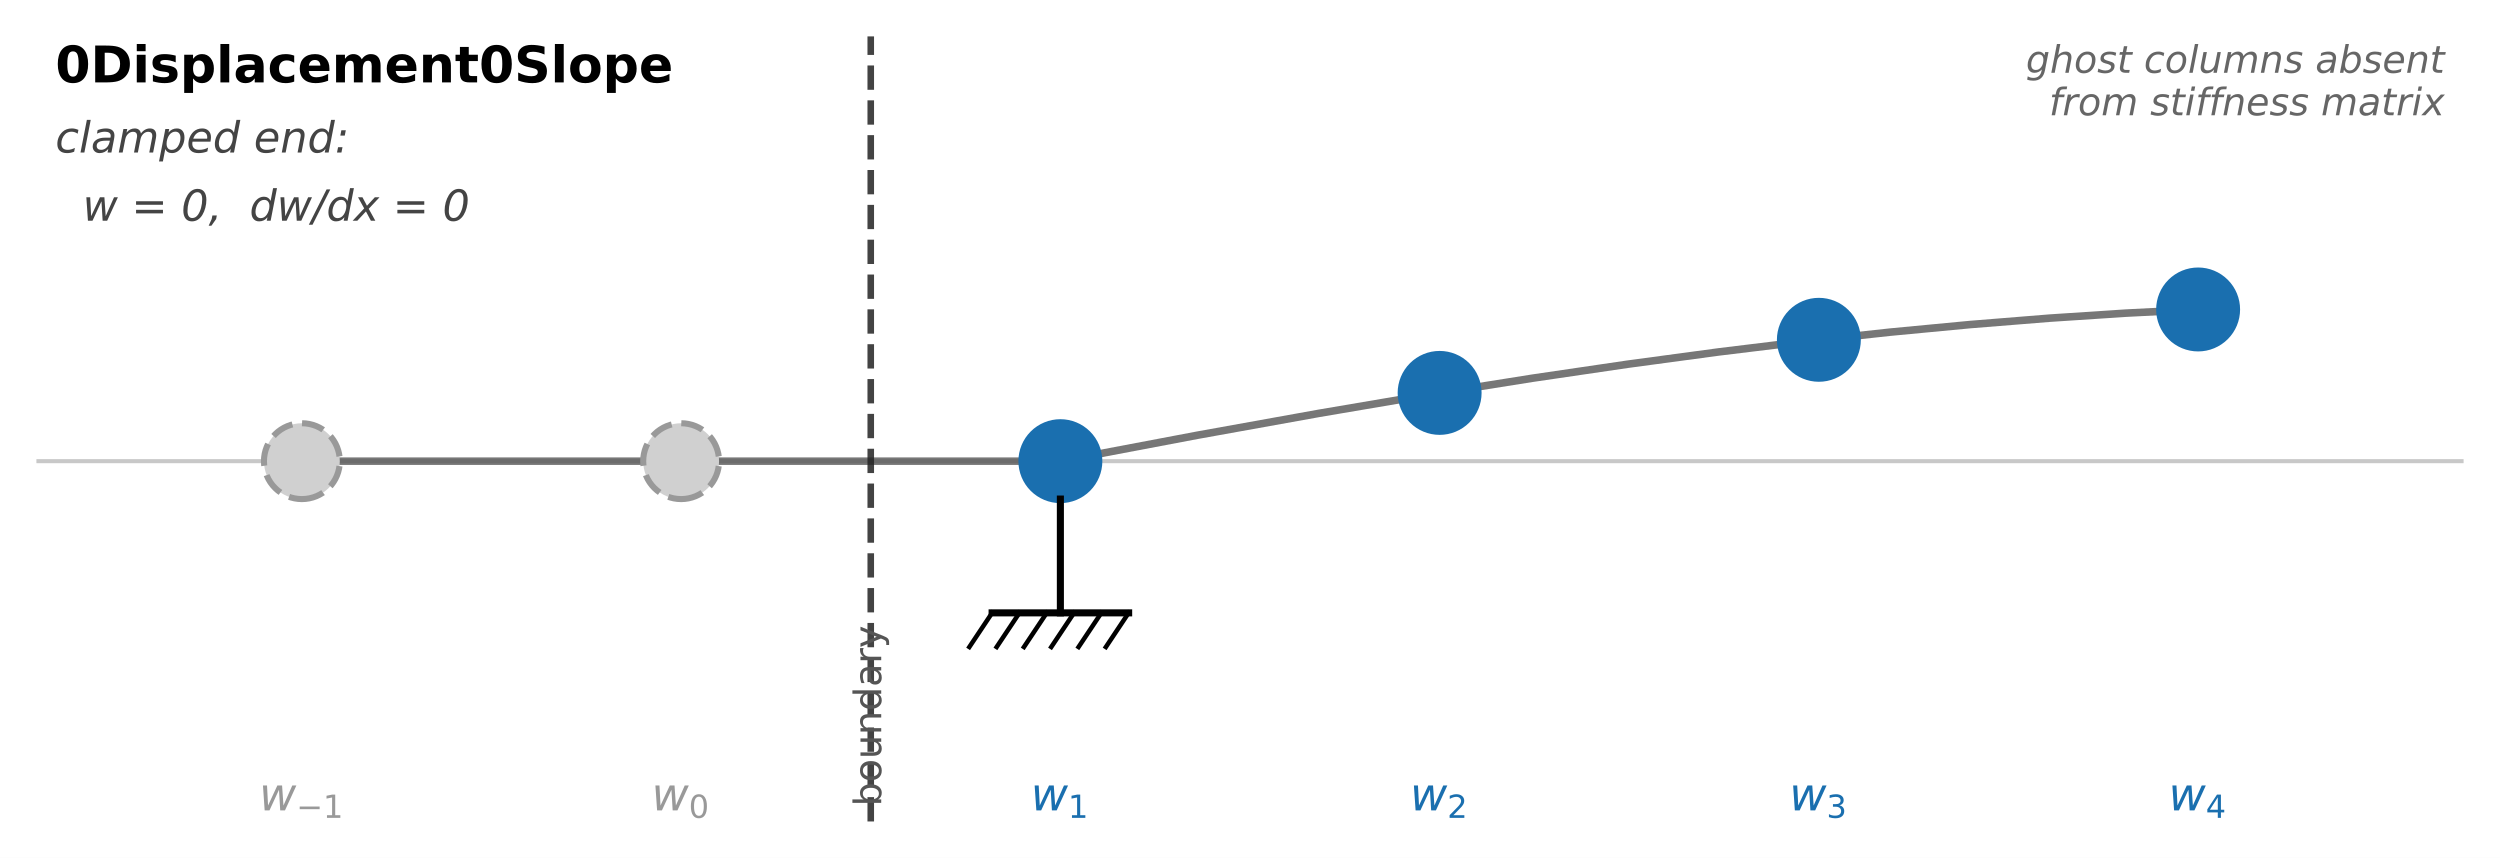
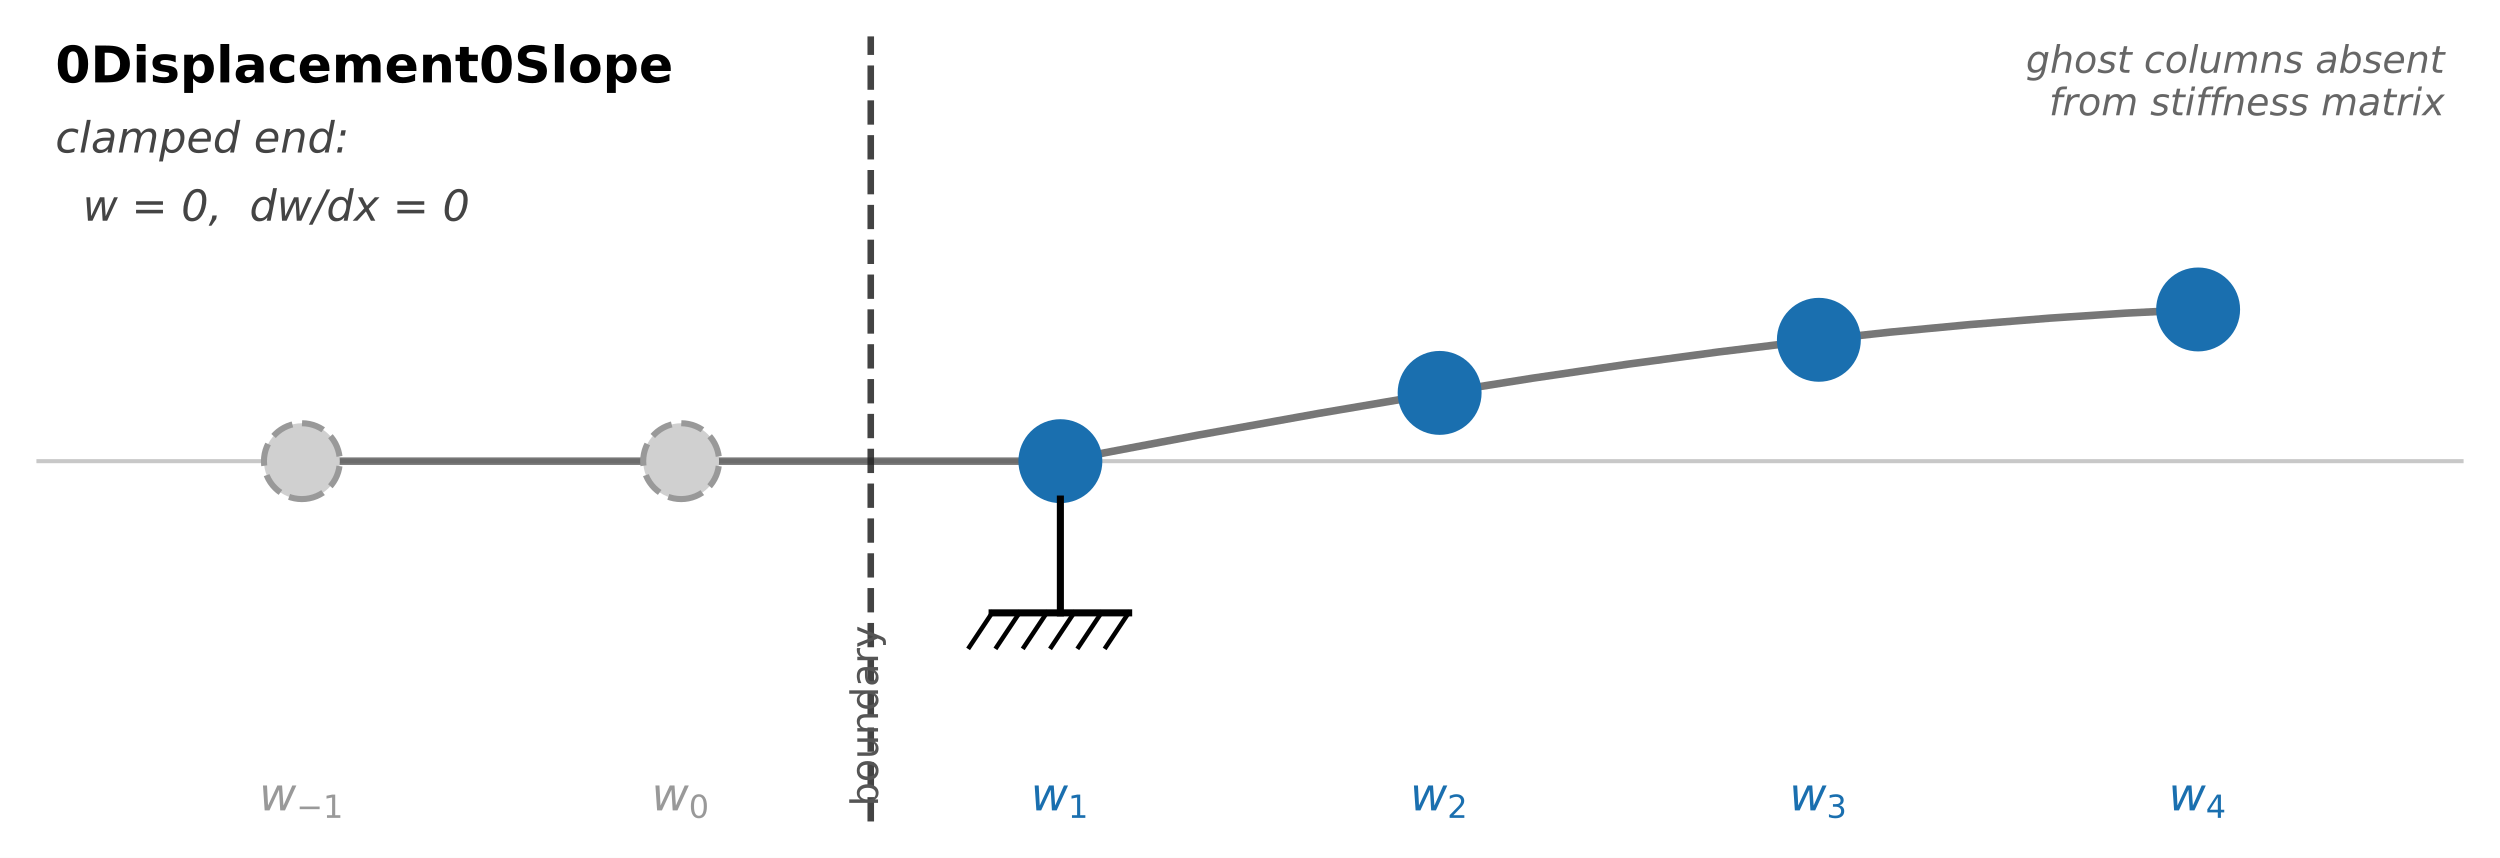
<svg xmlns="http://www.w3.org/2000/svg" xmlns:xlink="http://www.w3.org/1999/xlink" width="494.4pt" height="169.65pt" viewBox="0 0 494.4 169.65" version="1.1">
  <defs>
    <style type="text/css">*{stroke-linejoin: round; stroke-linecap: butt}</style>
  </defs>
  <g id="figure_1">
    <g id="patch_1">
      <path d="M 0 169.65  L 494.4 169.65  L 494.4 0  L 0 0  z " style="fill: #ffffff" />
    </g>
    <g id="axes_1">
      <g id="line2d_1">
-         <path d="M 7.2 91.2  L 487.2 91.2  " clip-path="url(#pf616b05d68)" style="fill: none; stroke: #c8c8c8; stroke-width: 0.8; stroke-linecap: square" />
+         <path d="M 7.2 91.2  L 487.2 91.2  " clip-path="url(#p2b966c2bf5)" style="fill: none; stroke: #c8c8c8; stroke-width: 0.8; stroke-linecap: square" />
      </g>
      <g id="line2d_2">
-         <path d="M 209.7 91.2  L 236.79 86.072  L 260.871 81.736  L 282.693 78.029  L 303.011 74.802  L 321.824 72.034  L 339.884 69.598  L 357.192 67.487  L 373.747 65.689  L 389.549 64.189  L 405.352 62.916  L 420.402 61.927  L 434.7 61.2  L 434.7 61.2  " clip-path="url(#pf616b05d68)" style="fill: none; stroke: #555555; stroke-opacity: 0.8; stroke-width: 1.5; stroke-linecap: square" />
+         <path d="M 209.7 91.2  L 236.79 86.072  L 260.871 81.736  L 282.693 78.029  L 303.011 74.802  L 321.824 72.034  L 339.884 69.598  L 357.192 67.487  L 373.747 65.689  L 389.549 64.189  L 405.352 62.916  L 420.402 61.927  L 434.7 61.2  L 434.7 61.2  " clip-path="url(#p2b966c2bf5)" style="fill: none; stroke: #555555; stroke-opacity: 0.8; stroke-width: 1.5; stroke-linecap: square" />
      </g>
      <g id="line2d_3">
-         <path d="M 59.7 91.2  L 209.7 91.2  " clip-path="url(#pf616b05d68)" style="fill: none; stroke: #555555; stroke-opacity: 0.8; stroke-width: 1.5; stroke-linecap: square" />
+         <path d="M 59.7 91.2  L 209.7 91.2  " clip-path="url(#p2b966c2bf5)" style="fill: none; stroke: #555555; stroke-opacity: 0.8; stroke-width: 1.5; stroke-linecap: square" />
      </g>
      <g id="line2d_4">
-         <path d="M 172.2 162.45  L 172.2 7.2  " clip-path="url(#pf616b05d68)" style="fill: none; stroke-dasharray: 4.81,2.08; stroke-dashoffset: 0; stroke: #222222; stroke-opacity: 0.85; stroke-width: 1.3" />
+         <path d="M 172.2 162.45  L 172.2 7.2  " clip-path="url(#p2b966c2bf5)" style="fill: none; stroke-dasharray: 4.81,2.08; stroke-dashoffset: 0; stroke: #222222; stroke-opacity: 0.85; stroke-width: 1.3" />
      </g>
      <g id="text_1">
-         <g style="fill: #555555" transform="translate(174.2695 159.45) rotate(-90) scale(0.075 -0.075)">
+         <g style="fill: #555555" transform="translate(173.6402 159.45) rotate(-90) scale(0.075 -0.075)">
          <defs>
            <path id="DejaVuSans-62" d="M 3116 1747  Q 3116 2381 2855 2742  Q 2594 3103 2138 3103  Q 1681 3103 1420 2742  Q 1159 2381 1159 1747  Q 1159 1113 1420 752  Q 1681 391 2138 391  Q 2594 391 2855 752  Q 3116 1113 3116 1747  z M 1159 2969  Q 1341 3281 1617 3432  Q 1894 3584 2278 3584  Q 2916 3584 3314 3078  Q 3713 2572 3713 1747  Q 3713 922 3314 415  Q 2916 -91 2278 -91  Q 1894 -91 1617 61  Q 1341 213 1159 525  L 1159 0  L 581 0  L 581 4863  L 1159 4863  L 1159 2969  z " transform="scale(0.015625)" />
            <path id="DejaVuSans-6f" d="M 1959 3097  Q 1497 3097 1228 2736  Q 959 2375 959 1747  Q 959 1119 1226 758  Q 1494 397 1959 397  Q 2419 397 2687 759  Q 2956 1122 2956 1747  Q 2956 2369 2687 2733  Q 2419 3097 1959 3097  z M 1959 3584  Q 2709 3584 3137 3096  Q 3566 2609 3566 1747  Q 3566 888 3137 398  Q 2709 -91 1959 -91  Q 1206 -91 779 398  Q 353 888 353 1747  Q 353 2609 779 3096  Q 1206 3584 1959 3584  z " transform="scale(0.015625)" />
            <path id="DejaVuSans-75" d="M 544 1381  L 544 3500  L 1119 3500  L 1119 1403  Q 1119 906 1312 657  Q 1506 409 1894 409  Q 2359 409 2629 706  Q 2900 1003 2900 1516  L 2900 3500  L 3475 3500  L 3475 0  L 2900 0  L 2900 538  Q 2691 219 2414 64  Q 2138 -91 1772 -91  Q 1169 -91 856 284  Q 544 659 544 1381  z M 1991 3584  L 1991 3584  z " transform="scale(0.015625)" />
            <path id="DejaVuSans-6e" d="M 3513 2113  L 3513 0  L 2938 0  L 2938 2094  Q 2938 2591 2744 2837  Q 2550 3084 2163 3084  Q 1697 3084 1428 2787  Q 1159 2491 1159 1978  L 1159 0  L 581 0  L 581 3500  L 1159 3500  L 1159 2956  Q 1366 3272 1645 3428  Q 1925 3584 2291 3584  Q 2894 3584 3203 3211  Q 3513 2838 3513 2113  z " transform="scale(0.015625)" />
            <path id="DejaVuSans-64" d="M 2906 2969  L 2906 4863  L 3481 4863  L 3481 0  L 2906 0  L 2906 525  Q 2725 213 2448 61  Q 2172 -91 1784 -91  Q 1150 -91 751 415  Q 353 922 353 1747  Q 353 2572 751 3078  Q 1150 3584 1784 3584  Q 2172 3584 2448 3432  Q 2725 3281 2906 2969  z M 947 1747  Q 947 1113 1208 752  Q 1469 391 1925 391  Q 2381 391 2643 752  Q 2906 1113 2906 1747  Q 2906 2381 2643 2742  Q 2381 3103 1925 3103  Q 1469 3103 1208 2742  Q 947 2381 947 1747  z " transform="scale(0.015625)" />
            <path id="DejaVuSans-61" d="M 2194 1759  Q 1497 1759 1228 1600  Q 959 1441 959 1056  Q 959 750 1161 570  Q 1363 391 1709 391  Q 2188 391 2477 730  Q 2766 1069 2766 1631  L 2766 1759  L 2194 1759  z M 3341 1997  L 3341 0  L 2766 0  L 2766 531  Q 2569 213 2275 61  Q 1981 -91 1556 -91  Q 1019 -91 701 211  Q 384 513 384 1019  Q 384 1609 779 1909  Q 1175 2209 1959 2209  L 2766 2209  L 2766 2266  Q 2766 2663 2505 2880  Q 2244 3097 1772 3097  Q 1472 3097 1187 3025  Q 903 2953 641 2809  L 641 3341  Q 956 3463 1253 3523  Q 1550 3584 1831 3584  Q 2591 3584 2966 3190  Q 3341 2797 3341 1997  z " transform="scale(0.015625)" />
            <path id="DejaVuSans-72" d="M 2631 2963  Q 2534 3019 2420 3045  Q 2306 3072 2169 3072  Q 1681 3072 1420 2755  Q 1159 2438 1159 1844  L 1159 0  L 581 0  L 581 3500  L 1159 3500  L 1159 2956  Q 1341 3275 1631 3429  Q 1922 3584 2338 3584  Q 2397 3584 2469 3576  Q 2541 3569 2628 3553  L 2631 2963  z " transform="scale(0.015625)" />
            <path id="DejaVuSans-79" d="M 2059 -325  Q 1816 -950 1584 -1140  Q 1353 -1331 966 -1331  L 506 -1331  L 506 -850  L 844 -850  Q 1081 -850 1212 -737  Q 1344 -625 1503 -206  L 1606 56  L 191 3500  L 800 3500  L 1894 763  L 2988 3500  L 3597 3500  L 2059 -325  z " transform="scale(0.015625)" />
          </defs>
          <use xlink:href="#DejaVuSans-62" />
          <use xlink:href="#DejaVuSans-6f" transform="translate(63.47656 0)" />
          <use xlink:href="#DejaVuSans-75" transform="translate(124.6582 0)" />
          <use xlink:href="#DejaVuSans-6e" transform="translate(188.0371 0)" />
          <use xlink:href="#DejaVuSans-64" transform="translate(251.416 0)" />
          <use xlink:href="#DejaVuSans-61" transform="translate(314.8926 0)" />
          <use xlink:href="#DejaVuSans-72" transform="translate(376.1719 0)" />
          <use xlink:href="#DejaVuSans-79" transform="translate(417.2852 0)" />
        </g>
      </g>
      <g id="text_2">
        <g style="fill: #999999" transform="translate(51.24 160.2886) scale(0.09 -0.09)">
          <defs>
            <path id="DejaVuSans-Oblique-77" d="M 544 3500  L 1113 3500  L 1259 684  L 2566 3500  L 3231 3500  L 3425 684  L 4666 3500  L 5241 3500  L 3641 0  L 2969 0  L 2797 2900  L 1459 0  L 781 0  L 544 3500  z " transform="scale(0.015625)" />
            <path id="DejaVuSans-2212" d="M 678 2272  L 4684 2272  L 4684 1741  L 678 1741  L 678 2272  z " transform="scale(0.015625)" />
            <path id="DejaVuSans-31" d="M 794 531  L 1825 531  L 1825 4091  L 703 3866  L 703 4441  L 1819 4666  L 2450 4666  L 2450 531  L 3481 531  L 3481 0  L 794 0  L 794 531  z " transform="scale(0.015625)" />
          </defs>
          <use xlink:href="#DejaVuSans-Oblique-77" transform="translate(0 0.3125)" />
          <use xlink:href="#DejaVuSans-2212" transform="translate(81.78711 -16.09375) scale(0.7)" />
          <use xlink:href="#DejaVuSans-31" transform="translate(140.4395 -16.09375) scale(0.7)" />
        </g>
      </g>
      <g id="text_3">
        <g style="fill: #999999" transform="translate(128.85 160.2886) scale(0.09 -0.09)">
          <defs>
            <path id="DejaVuSans-30" d="M 2034 4250  Q 1547 4250 1301 3770  Q 1056 3291 1056 2328  Q 1056 1369 1301 889  Q 1547 409 2034 409  Q 2525 409 2770 889  Q 3016 1369 3016 2328  Q 3016 3291 2770 3770  Q 2525 4250 2034 4250  z M 2034 4750  Q 2819 4750 3233 4129  Q 3647 3509 3647 2328  Q 3647 1150 3233 529  Q 2819 -91 2034 -91  Q 1250 -91 836 529  Q 422 1150 422 2328  Q 422 3509 836 4129  Q 1250 4750 2034 4750  z " transform="scale(0.015625)" />
          </defs>
          <use xlink:href="#DejaVuSans-Oblique-77" transform="translate(0 0.3125)" />
          <use xlink:href="#DejaVuSans-30" transform="translate(81.78711 -16.09375) scale(0.7)" />
        </g>
      </g>
      <g id="text_4">
        <g style="fill: #1a6faf" transform="translate(203.85 160.2886) scale(0.09 -0.09)">
          <use xlink:href="#DejaVuSans-Oblique-77" transform="translate(0 0.3125)" />
          <use xlink:href="#DejaVuSans-31" transform="translate(81.78711 -16.09375) scale(0.7)" />
        </g>
      </g>
      <g id="text_5">
        <g style="fill: #1a6faf" transform="translate(278.85 160.2886) scale(0.09 -0.09)">
          <defs>
            <path id="DejaVuSans-32" d="M 1228 531  L 3431 531  L 3431 0  L 469 0  L 469 531  Q 828 903 1448 1529  Q 2069 2156 2228 2338  Q 2531 2678 2651 2914  Q 2772 3150 2772 3378  Q 2772 3750 2511 3984  Q 2250 4219 1831 4219  Q 1534 4219 1204 4116  Q 875 4013 500 3803  L 500 4441  Q 881 4594 1212 4672  Q 1544 4750 1819 4750  Q 2544 4750 2975 4387  Q 3406 4025 3406 3419  Q 3406 3131 3298 2873  Q 3191 2616 2906 2266  Q 2828 2175 2409 1742  Q 1991 1309 1228 531  z " transform="scale(0.015625)" />
          </defs>
          <use xlink:href="#DejaVuSans-Oblique-77" transform="translate(0 0.3125)" />
          <use xlink:href="#DejaVuSans-32" transform="translate(81.78711 -16.09375) scale(0.7)" />
        </g>
      </g>
      <g id="text_6">
        <g style="fill: #1a6faf" transform="translate(353.85 160.2886) scale(0.09 -0.09)">
          <defs>
            <path id="DejaVuSans-33" d="M 2597 2516  Q 3050 2419 3304 2112  Q 3559 1806 3559 1356  Q 3559 666 3084 287  Q 2609 -91 1734 -91  Q 1441 -91 1130 -33  Q 819 25 488 141  L 488 750  Q 750 597 1062 519  Q 1375 441 1716 441  Q 2309 441 2620 675  Q 2931 909 2931 1356  Q 2931 1769 2642 2001  Q 2353 2234 1838 2234  L 1294 2234  L 1294 2753  L 1863 2753  Q 2328 2753 2575 2939  Q 2822 3125 2822 3475  Q 2822 3834 2567 4026  Q 2313 4219 1838 4219  Q 1578 4219 1281 4162  Q 984 4106 628 3988  L 628 4550  Q 988 4650 1302 4700  Q 1616 4750 1894 4750  Q 2613 4750 3031 4423  Q 3450 4097 3450 3541  Q 3450 3153 3228 2886  Q 3006 2619 2597 2516  z " transform="scale(0.015625)" />
          </defs>
          <use xlink:href="#DejaVuSans-Oblique-77" transform="translate(0 0.3125)" />
          <use xlink:href="#DejaVuSans-33" transform="translate(81.78711 -16.09375) scale(0.7)" />
        </g>
      </g>
      <g id="text_7">
        <g style="fill: #1a6faf" transform="translate(428.85 160.2886) scale(0.09 -0.09)">
          <defs>
            <path id="DejaVuSans-34" d="M 2419 4116  L 825 1625  L 2419 1625  L 2419 4116  z M 2253 4666  L 3047 4666  L 3047 1625  L 3713 1625  L 3713 1100  L 3047 1100  L 3047 0  L 2419 0  L 2419 1100  L 313 1100  L 313 1709  L 2253 4666  z " transform="scale(0.015625)" />
          </defs>
          <use xlink:href="#DejaVuSans-Oblique-77" transform="translate(0 0.3125)" />
          <use xlink:href="#DejaVuSans-34" transform="translate(81.78711 -16.09375) scale(0.7)" />
        </g>
      </g>
      <g id="text_8">
        <g transform="translate(10.95 16.29844) scale(0.1 -0.1)">
          <defs>
            <path id="DejaVuSans-Bold-30" d="M 2944 2338  Q 2944 3213 2780 3570  Q 2616 3928 2228 3928  Q 1841 3928 1675 3570  Q 1509 3213 1509 2338  Q 1509 1453 1675 1090  Q 1841 728 2228 728  Q 2613 728 2778 1090  Q 2944 1453 2944 2338  z M 4147 2328  Q 4147 1169 3647 539  Q 3147 -91 2228 -91  Q 1306 -91 806 539  Q 306 1169 306 2328  Q 306 3491 806 4120  Q 1306 4750 2228 4750  Q 3147 4750 3647 4120  Q 4147 3491 4147 2328  z " transform="scale(0.015625)" />
            <path id="DejaVuSans-Bold-44" d="M 1791 3756  L 1791 909  L 2222 909  Q 2959 909 3348 1275  Q 3738 1641 3738 2338  Q 3738 3031 3350 3393  Q 2963 3756 2222 3756  L 1791 3756  z M 588 4666  L 1856 4666  Q 2919 4666 3439 4514  Q 3959 4363 4331 4000  Q 4659 3684 4818 3271  Q 4978 2859 4978 2338  Q 4978 1809 4818 1395  Q 4659 981 4331 666  Q 3956 303 3431 151  Q 2906 0 1856 0  L 588 0  L 588 4666  z " transform="scale(0.015625)" />
            <path id="DejaVuSans-Bold-69" d="M 538 3500  L 1656 3500  L 1656 0  L 538 0  L 538 3500  z M 538 4863  L 1656 4863  L 1656 3950  L 538 3950  L 538 4863  z " transform="scale(0.015625)" />
            <path id="DejaVuSans-Bold-73" d="M 3272 3391  L 3272 2541  Q 2913 2691 2578 2766  Q 2244 2841 1947 2841  Q 1628 2841 1473 2761  Q 1319 2681 1319 2516  Q 1319 2381 1436 2309  Q 1553 2238 1856 2203  L 2053 2175  Q 2913 2066 3209 1816  Q 3506 1566 3506 1031  Q 3506 472 3093 190  Q 2681 -91 1863 -91  Q 1516 -91 1145 -36  Q 775 19 384 128  L 384 978  Q 719 816 1070 734  Q 1422 653 1784 653  Q 2113 653 2278 743  Q 2444 834 2444 1013  Q 2444 1163 2330 1236  Q 2216 1309 1875 1350  L 1678 1375  Q 931 1469 631 1722  Q 331 1975 331 2491  Q 331 3047 712 3315  Q 1094 3584 1881 3584  Q 2191 3584 2531 3537  Q 2872 3491 3272 3391  z " transform="scale(0.015625)" />
            <path id="DejaVuSans-Bold-70" d="M 1656 506  L 1656 -1331  L 538 -1331  L 538 3500  L 1656 3500  L 1656 2988  Q 1888 3294 2169 3439  Q 2450 3584 2816 3584  Q 3463 3584 3878 3070  Q 4294 2556 4294 1747  Q 4294 938 3878 423  Q 3463 -91 2816 -91  Q 2450 -91 2169 54  Q 1888 200 1656 506  z M 2400 2772  Q 2041 2772 1848 2508  Q 1656 2244 1656 1747  Q 1656 1250 1848 986  Q 2041 722 2400 722  Q 2759 722 2948 984  Q 3138 1247 3138 1747  Q 3138 2247 2948 2509  Q 2759 2772 2400 2772  z " transform="scale(0.015625)" />
            <path id="DejaVuSans-Bold-6c" d="M 538 4863  L 1656 4863  L 1656 0  L 538 0  L 538 4863  z " transform="scale(0.015625)" />
            <path id="DejaVuSans-Bold-61" d="M 2106 1575  Q 1756 1575 1579 1456  Q 1403 1338 1403 1106  Q 1403 894 1545 773  Q 1688 653 1941 653  Q 2256 653 2472 879  Q 2688 1106 2688 1447  L 2688 1575  L 2106 1575  z M 3816 1997  L 3816 0  L 2688 0  L 2688 519  Q 2463 200 2181 54  Q 1900 -91 1497 -91  Q 953 -91 614 226  Q 275 544 275 1050  Q 275 1666 698 1953  Q 1122 2241 2028 2241  L 2688 2241  L 2688 2328  Q 2688 2594 2478 2717  Q 2269 2841 1825 2841  Q 1466 2841 1156 2769  Q 847 2697 581 2553  L 581 3406  Q 941 3494 1303 3539  Q 1666 3584 2028 3584  Q 2975 3584 3395 3211  Q 3816 2838 3816 1997  z " transform="scale(0.015625)" />
            <path id="DejaVuSans-Bold-63" d="M 3366 3391  L 3366 2478  Q 3138 2634 2908 2709  Q 2678 2784 2431 2784  Q 1963 2784 1702 2511  Q 1441 2238 1441 1747  Q 1441 1256 1702 982  Q 1963 709 2431 709  Q 2694 709 2930 787  Q 3166 866 3366 1019  L 3366 103  Q 3103 6 2833 -42  Q 2563 -91 2291 -91  Q 1344 -91 809 395  Q 275 881 275 1747  Q 275 2613 809 3098  Q 1344 3584 2291 3584  Q 2566 3584 2833 3536  Q 3100 3488 3366 3391  z " transform="scale(0.015625)" />
            <path id="DejaVuSans-Bold-65" d="M 4031 1759  L 4031 1441  L 1416 1441  Q 1456 1047 1700 850  Q 1944 653 2381 653  Q 2734 653 3104 758  Q 3475 863 3866 1075  L 3866 213  Q 3469 63 3072 -14  Q 2675 -91 2278 -91  Q 1328 -91 801 392  Q 275 875 275 1747  Q 275 2603 792 3093  Q 1309 3584 2216 3584  Q 3041 3584 3536 3087  Q 4031 2591 4031 1759  z M 2881 2131  Q 2881 2450 2695 2645  Q 2509 2841 2209 2841  Q 1884 2841 1681 2658  Q 1478 2475 1428 2131  L 2881 2131  z " transform="scale(0.015625)" />
            <path id="DejaVuSans-Bold-6d" d="M 3781 2919  Q 3994 3244 4286 3414  Q 4578 3584 4928 3584  Q 5531 3584 5847 3212  Q 6163 2841 6163 2131  L 6163 0  L 5038 0  L 5038 1825  Q 5041 1866 5042 1909  Q 5044 1953 5044 2034  Q 5044 2406 4934 2573  Q 4825 2741 4581 2741  Q 4263 2741 4089 2478  Q 3916 2216 3909 1719  L 3909 0  L 2784 0  L 2784 1825  Q 2784 2406 2684 2573  Q 2584 2741 2328 2741  Q 2006 2741 1831 2477  Q 1656 2213 1656 1722  L 1656 0  L 531 0  L 531 3500  L 1656 3500  L 1656 2988  Q 1863 3284 2130 3434  Q 2397 3584 2719 3584  Q 3081 3584 3359 3409  Q 3638 3234 3781 2919  z " transform="scale(0.015625)" />
            <path id="DejaVuSans-Bold-6e" d="M 4056 2131  L 4056 0  L 2931 0  L 2931 347  L 2931 1631  Q 2931 2084 2911 2256  Q 2891 2428 2841 2509  Q 2775 2619 2662 2680  Q 2550 2741 2406 2741  Q 2056 2741 1856 2470  Q 1656 2200 1656 1722  L 1656 0  L 538 0  L 538 3500  L 1656 3500  L 1656 2988  Q 1909 3294 2193 3439  Q 2478 3584 2822 3584  Q 3428 3584 3742 3212  Q 4056 2841 4056 2131  z " transform="scale(0.015625)" />
            <path id="DejaVuSans-Bold-74" d="M 1759 4494  L 1759 3500  L 2913 3500  L 2913 2700  L 1759 2700  L 1759 1216  Q 1759 972 1856 886  Q 1953 800 2241 800  L 2816 800  L 2816 0  L 1856 0  Q 1194 0 917 276  Q 641 553 641 1216  L 641 2700  L 84 2700  L 84 3500  L 641 3500  L 641 4494  L 1759 4494  z " transform="scale(0.015625)" />
            <path id="DejaVuSans-Bold-53" d="M 3834 4519  L 3834 3531  Q 3450 3703 3084 3790  Q 2719 3878 2394 3878  Q 1963 3878 1756 3759  Q 1550 3641 1550 3391  Q 1550 3203 1689 3098  Q 1828 2994 2194 2919  L 2706 2816  Q 3484 2659 3812 2340  Q 4141 2022 4141 1434  Q 4141 663 3683 286  Q 3225 -91 2284 -91  Q 1841 -91 1394 -6  Q 947 78 500 244  L 500 1259  Q 947 1022 1364 901  Q 1781 781 2169 781  Q 2563 781 2772 912  Q 2981 1044 2981 1288  Q 2981 1506 2839 1625  Q 2697 1744 2272 1838  L 1806 1941  Q 1106 2091 782 2419  Q 459 2747 459 3303  Q 459 4000 909 4375  Q 1359 4750 2203 4750  Q 2588 4750 2994 4692  Q 3400 4634 3834 4519  z " transform="scale(0.015625)" />
            <path id="DejaVuSans-Bold-6f" d="M 2203 2784  Q 1831 2784 1636 2517  Q 1441 2250 1441 1747  Q 1441 1244 1636 976  Q 1831 709 2203 709  Q 2569 709 2762 976  Q 2956 1244 2956 1747  Q 2956 2250 2762 2517  Q 2569 2784 2203 2784  z M 2203 3584  Q 3106 3584 3614 3096  Q 4122 2609 4122 1747  Q 4122 884 3614 396  Q 3106 -91 2203 -91  Q 1297 -91 786 396  Q 275 884 275 1747  Q 275 2609 786 3096  Q 1297 3584 2203 3584  z " transform="scale(0.015625)" />
          </defs>
          <use xlink:href="#DejaVuSans-Bold-30" />
          <use xlink:href="#DejaVuSans-Bold-44" transform="translate(69.58008 0)" />
          <use xlink:href="#DejaVuSans-Bold-69" transform="translate(152.5879 0)" />
          <use xlink:href="#DejaVuSans-Bold-73" transform="translate(186.8652 0)" />
          <use xlink:href="#DejaVuSans-Bold-70" transform="translate(246.3867 0)" />
          <use xlink:href="#DejaVuSans-Bold-6c" transform="translate(317.9688 0)" />
          <use xlink:href="#DejaVuSans-Bold-61" transform="translate(352.2461 0)" />
          <use xlink:href="#DejaVuSans-Bold-63" transform="translate(419.7266 0)" />
          <use xlink:href="#DejaVuSans-Bold-65" transform="translate(479.0039 0)" />
          <use xlink:href="#DejaVuSans-Bold-6d" transform="translate(546.8262 0)" />
          <use xlink:href="#DejaVuSans-Bold-65" transform="translate(651.0254 0)" />
          <use xlink:href="#DejaVuSans-Bold-6e" transform="translate(718.8477 0)" />
          <use xlink:href="#DejaVuSans-Bold-74" transform="translate(790.0391 0)" />
          <use xlink:href="#DejaVuSans-Bold-30" transform="translate(837.8418 0)" />
          <use xlink:href="#DejaVuSans-Bold-53" transform="translate(907.4219 0)" />
          <use xlink:href="#DejaVuSans-Bold-6c" transform="translate(979.4434 0)" />
          <use xlink:href="#DejaVuSans-Bold-6f" transform="translate(1013.721 0)" />
          <use xlink:href="#DejaVuSans-Bold-70" transform="translate(1082.422 0)" />
          <use xlink:href="#DejaVuSans-Bold-65" transform="translate(1154.004 0)" />
        </g>
      </g>
      <g id="text_9">
        <g style="fill: #444444" transform="translate(10.95 30.15867) scale(0.085 -0.085)">
          <defs>
            <path id="DejaVuSans-Oblique-63" d="M 3431 3366  L 3316 2797  Q 3109 2947 2876 3022  Q 2644 3097 2394 3097  Q 2119 3097 1870 3000  Q 1622 2903 1453 2725  Q 1184 2453 1037 2087  Q 891 1722 891 1331  Q 891 859 1127 628  Q 1363 397 1844 397  Q 2081 397 2348 469  Q 2616 541 2906 684  L 2797 116  Q 2547 13 2283 -39  Q 2019 -91 1741 -91  Q 1044 -91 669 257  Q 294 606 294 1253  Q 294 1797 489 2255  Q 684 2713 1069 3078  Q 1331 3328 1684 3456  Q 2038 3584 2456 3584  Q 2700 3584 2940 3529  Q 3181 3475 3431 3366  z " transform="scale(0.015625)" />
            <path id="DejaVuSans-Oblique-6c" d="M 1172 4863  L 1747 4863  L 800 0  L 225 0  L 1172 4863  z " transform="scale(0.015625)" />
            <path id="DejaVuSans-Oblique-61" d="M 3438 1997  L 3047 0  L 2472 0  L 2578 531  Q 2325 219 2001 64  Q 1678 -91 1281 -91  Q 834 -91 548 182  Q 263 456 263 884  Q 263 1497 752 1853  Q 1241 2209 2100 2209  L 2900 2209  L 2931 2363  Q 2938 2388 2941 2417  Q 2944 2447 2944 2509  Q 2944 2788 2717 2942  Q 2491 3097 2081 3097  Q 1800 3097 1504 3025  Q 1209 2953 897 2809  L 997 3341  Q 1322 3463 1633 3523  Q 1944 3584 2234 3584  Q 2853 3584 3176 3315  Q 3500 3047 3500 2534  Q 3500 2431 3484 2292  Q 3469 2153 3438 1997  z M 2816 1759  L 2241 1759  Q 1534 1759 1195 1570  Q 856 1381 856 984  Q 856 709 1029 553  Q 1203 397 1509 397  Q 1978 397 2328 733  Q 2678 1069 2791 1631  L 2816 1759  z " transform="scale(0.015625)" />
            <path id="DejaVuSans-Oblique-6d" d="M 5747 2113  L 5338 0  L 4763 0  L 5166 2094  Q 5191 2228 5203 2325  Q 5216 2422 5216 2491  Q 5216 2772 5059 2928  Q 4903 3084 4622 3084  Q 4203 3084 3875 2770  Q 3547 2456 3450 1953  L 3066 0  L 2491 0  L 2900 2094  Q 2925 2209 2937 2307  Q 2950 2406 2950 2484  Q 2950 2769 2794 2926  Q 2638 3084 2363 3084  Q 1938 3084 1609 2770  Q 1281 2456 1184 1953  L 800 0  L 225 0  L 909 3500  L 1484 3500  L 1375 2956  Q 1609 3263 1923 3423  Q 2238 3584 2597 3584  Q 2978 3584 3223 3384  Q 3469 3184 3519 2828  Q 3781 3197 4126 3390  Q 4472 3584 4856 3584  Q 5306 3584 5551 3325  Q 5797 3066 5797 2591  Q 5797 2488 5784 2364  Q 5772 2241 5747 2113  z " transform="scale(0.015625)" />
            <path id="DejaVuSans-Oblique-70" d="M 3175 2156  Q 3175 2616 2975 2859  Q 2775 3103 2400 3103  Q 2144 3103 1911 2972  Q 1678 2841 1497 2591  Q 1319 2344 1212 1994  Q 1106 1644 1106 1300  Q 1106 863 1306 627  Q 1506 391 1875 391  Q 2147 391 2380 519  Q 2613 647 2778 891  Q 2956 1147 3065 1494  Q 3175 1841 3175 2156  z M 1394 2969  Q 1625 3272 1939 3428  Q 2253 3584 2638 3584  Q 3175 3584 3472 3232  Q 3769 2881 3769 2247  Q 3769 1728 3584 1258  Q 3400 788 3053 416  Q 2822 169 2531 39  Q 2241 -91 1919 -91  Q 1547 -91 1294 64  Q 1041 219 916 525  L 556 -1331  L -19 -1331  L 922 3500  L 1497 3500  L 1394 2969  z " transform="scale(0.015625)" />
            <path id="DejaVuSans-Oblique-65" d="M 3078 2063  Q 3088 2113 3092 2166  Q 3097 2219 3097 2272  Q 3097 2653 2873 2875  Q 2650 3097 2266 3097  Q 1838 3097 1509 2826  Q 1181 2556 1013 2059  L 3078 2063  z M 3578 1613  L 903 1613  Q 884 1494 878 1425  Q 872 1356 872 1306  Q 872 872 1139 634  Q 1406 397 1894 397  Q 2269 397 2603 481  Q 2938 566 3225 728  L 3116 159  Q 2806 34 2476 -28  Q 2147 -91 1806 -91  Q 1078 -91 686 257  Q 294 606 294 1247  Q 294 1794 489 2264  Q 684 2734 1063 3103  Q 1306 3334 1642 3459  Q 1978 3584 2356 3584  Q 2950 3584 3301 3228  Q 3653 2872 3653 2272  Q 3653 2128 3634 1964  Q 3616 1800 3578 1613  z " transform="scale(0.015625)" />
            <path id="DejaVuSans-Oblique-64" d="M 2675 525  Q 2444 222 2128 65  Q 1813 -91 1428 -91  Q 903 -91 598 267  Q 294 625 294 1247  Q 294 1766 478 2236  Q 663 2706 1013 3078  Q 1244 3325 1534 3454  Q 1825 3584 2144 3584  Q 2481 3584 2739 3421  Q 2997 3259 3138 2956  L 3513 4863  L 4091 4863  L 3144 0  L 2566 0  L 2675 525  z M 891 1350  Q 891 897 1095 644  Q 1300 391 1663 391  Q 1931 391 2161 520  Q 2391 650 2566 903  Q 2750 1166 2856 1509  Q 2963 1853 2963 2188  Q 2963 2622 2758 2865  Q 2553 3109 2194 3109  Q 1922 3109 1687 2981  Q 1453 2853 1288 2613  Q 1106 2353 998 2009  Q 891 1666 891 1350  z " transform="scale(0.015625)" />
            <path id="DejaVuSans-Oblique-20" transform="scale(0.015625)" />
            <path id="DejaVuSans-Oblique-6e" d="M 3566 2113  L 3156 0  L 2578 0  L 2988 2091  Q 3016 2238 3031 2350  Q 3047 2463 3047 2528  Q 3047 2791 2881 2937  Q 2716 3084 2419 3084  Q 1956 3084 1622 2776  Q 1288 2469 1184 1941  L 800 0  L 225 0  L 903 3500  L 1478 3500  L 1363 2950  Q 1603 3253 1940 3418  Q 2278 3584 2650 3584  Q 3113 3584 3367 3334  Q 3622 3084 3622 2631  Q 3622 2519 3608 2391  Q 3594 2263 3566 2113  z " transform="scale(0.015625)" />
            <path id="DejaVuSans-Oblique-3a" d="M 978 3309  L 1638 3309  L 1484 2516  L 825 2516  L 978 3309  z M 488 794  L 1147 794  L 991 0  L 331 0  L 488 794  z " transform="scale(0.015625)" />
          </defs>
          <use xlink:href="#DejaVuSans-Oblique-63" />
          <use xlink:href="#DejaVuSans-Oblique-6c" transform="translate(54.98047 0)" />
          <use xlink:href="#DejaVuSans-Oblique-61" transform="translate(82.76367 0)" />
          <use xlink:href="#DejaVuSans-Oblique-6d" transform="translate(144.043 0)" />
          <use xlink:href="#DejaVuSans-Oblique-70" transform="translate(241.4551 0)" />
          <use xlink:href="#DejaVuSans-Oblique-65" transform="translate(304.9316 0)" />
          <use xlink:href="#DejaVuSans-Oblique-64" transform="translate(366.4551 0)" />
          <use xlink:href="#DejaVuSans-Oblique-20" transform="translate(429.9316 0)" />
          <use xlink:href="#DejaVuSans-Oblique-65" transform="translate(461.7188 0)" />
          <use xlink:href="#DejaVuSans-Oblique-6e" transform="translate(523.2422 0)" />
          <use xlink:href="#DejaVuSans-Oblique-64" transform="translate(586.6211 0)" />
          <use xlink:href="#DejaVuSans-Oblique-3a" transform="translate(650.0977 0)" />
        </g>
      </g>
      <g id="text_10">
        <g style="fill: #444444" transform="translate(10.95 43.65867) scale(0.085 -0.085)">
          <defs>
            <path id="DejaVuSans-Oblique-3d" d="M 678 2906  L 4684 2906  L 4684 2381  L 678 2381  L 678 2906  z M 678 1631  L 4684 1631  L 4684 1100  L 678 1100  L 678 1631  z " transform="scale(0.015625)" />
            <path id="DejaVuSans-Oblique-30" d="M 2444 4750  Q 3078 4750 3414 4328  Q 3750 3906 3750 3116  Q 3750 2516 3592 1923  Q 3434 1331 3150 863  Q 2859 394 2467 151  Q 2075 -91 1600 -91  Q 988 -91 653 334  Q 319 759 319 1544  Q 319 2138 480 2733  Q 641 3328 928 3794  Q 1216 4263 1602 4506  Q 1988 4750 2444 4750  z M 2406 4250  Q 2169 4250 1955 4123  Q 1741 3997 1569 3750  Q 1281 3338 1111 2720  Q 941 2103 941 1453  Q 941 938 1123 673  Q 1306 409 1663 409  Q 1913 409 2125 536  Q 2338 663 2509 909  Q 2794 1319 2961 1936  Q 3128 2553 3128 3206  Q 3128 3722 2945 3986  Q 2763 4250 2406 4250  z " transform="scale(0.015625)" />
            <path id="DejaVuSans-Oblique-2c" d="M 575 794  L 1234 794  L 1131 256  L 422 -744  L 19 -744  L 469 256  L 575 794  z " transform="scale(0.015625)" />
            <path id="DejaVuSans-Oblique-2f" d="M 2175 4666  L 2731 4666  L 84 -594  L -469 -594  L 2175 4666  z " transform="scale(0.015625)" />
            <path id="DejaVuSans-Oblique-78" d="M 3841 3500  L 2234 1784  L 3219 0  L 2559 0  L 1819 1388  L 531 0  L -166 0  L 1556 1844  L 641 3500  L 1300 3500  L 1972 2234  L 3144 3500  L 3841 3500  z " transform="scale(0.015625)" />
          </defs>
          <use xlink:href="#DejaVuSans-Oblique-20" />
          <use xlink:href="#DejaVuSans-Oblique-20" transform="translate(31.78711 0)" />
          <use xlink:href="#DejaVuSans-Oblique-77" transform="translate(63.57422 0)" />
          <use xlink:href="#DejaVuSans-Oblique-20" transform="translate(145.3613 0)" />
          <use xlink:href="#DejaVuSans-Oblique-3d" transform="translate(177.1484 0)" />
          <use xlink:href="#DejaVuSans-Oblique-20" transform="translate(260.9375 0)" />
          <use xlink:href="#DejaVuSans-Oblique-30" transform="translate(292.7246 0)" />
          <use xlink:href="#DejaVuSans-Oblique-2c" transform="translate(356.3477 0)" />
          <use xlink:href="#DejaVuSans-Oblique-20" transform="translate(388.1348 0)" />
          <use xlink:href="#DejaVuSans-Oblique-20" transform="translate(419.9219 0)" />
          <use xlink:href="#DejaVuSans-Oblique-64" transform="translate(451.709 0)" />
          <use xlink:href="#DejaVuSans-Oblique-77" transform="translate(515.1855 0)" />
          <use xlink:href="#DejaVuSans-Oblique-2f" transform="translate(596.9727 0)" />
          <use xlink:href="#DejaVuSans-Oblique-64" transform="translate(630.6641 0)" />
          <use xlink:href="#DejaVuSans-Oblique-78" transform="translate(694.1406 0)" />
          <use xlink:href="#DejaVuSans-Oblique-20" transform="translate(753.3203 0)" />
          <use xlink:href="#DejaVuSans-Oblique-3d" transform="translate(785.1074 0)" />
          <use xlink:href="#DejaVuSans-Oblique-20" transform="translate(868.8965 0)" />
          <use xlink:href="#DejaVuSans-Oblique-30" transform="translate(900.6836 0)" />
        </g>
      </g>
      <g id="text_11">
        <g style="fill: #666666" transform="translate(400.6441 14.39883) scale(0.075 -0.075)">
          <defs>
            <path id="DejaVuSans-Oblique-67" d="M 3816 3500  L 3219 434  Q 3047 -456 2561 -893  Q 2075 -1331 1253 -1331  Q 950 -1331 690 -1286  Q 431 -1241 206 -1147  L 313 -588  Q 525 -725 762 -790  Q 1000 -856 1269 -856  Q 1816 -856 2167 -557  Q 2519 -259 2631 300  L 2681 563  Q 2441 288 2122 144  Q 1803 0 1434 0  Q 903 0 598 351  Q 294 703 294 1319  Q 294 1803 478 2267  Q 663 2731 997 3091  Q 1219 3328 1514 3456  Q 1809 3584 2131 3584  Q 2484 3584 2746 3420  Q 3009 3256 3138 2956  L 3238 3500  L 3816 3500  z M 2950 2216  Q 2950 2641 2750 2872  Q 2550 3103 2181 3103  Q 1953 3103 1747 3012  Q 1541 2922 1394 2759  Q 1156 2491 1023 2127  Q 891 1763 891 1375  Q 891 944 1092 712  Q 1294 481 1672 481  Q 2219 481 2584 976  Q 2950 1472 2950 2216  z " transform="scale(0.015625)" />
            <path id="DejaVuSans-Oblique-68" d="M 3566 2113  L 3156 0  L 2578 0  L 2988 2091  Q 3016 2238 3031 2350  Q 3047 2463 3047 2528  Q 3047 2791 2881 2937  Q 2716 3084 2419 3084  Q 1956 3084 1617 2771  Q 1278 2459 1178 1941  L 800 0  L 225 0  L 1172 4863  L 1747 4863  L 1375 2950  Q 1594 3244 1934 3414  Q 2275 3584 2650 3584  Q 3113 3584 3367 3334  Q 3622 3084 3622 2631  Q 3622 2519 3608 2391  Q 3594 2263 3566 2113  z " transform="scale(0.015625)" />
            <path id="DejaVuSans-Oblique-6f" d="M 1625 -91  Q 1009 -91 651 289  Q 294 669 294 1325  Q 294 1706 417 2101  Q 541 2497 738 2766  Q 1047 3184 1428 3384  Q 1809 3584 2291 3584  Q 2888 3584 3255 3212  Q 3622 2841 3622 2241  Q 3622 1825 3500 1412  Q 3378 1000 3181 728  Q 2875 309 2494 109  Q 2113 -91 1625 -91  z M 891 1344  Q 891 869 1089 633  Q 1288 397 1691 397  Q 2269 397 2648 901  Q 3028 1406 3028 2181  Q 3028 2634 2825 2865  Q 2622 3097 2228 3097  Q 1903 3097 1650 2945  Q 1397 2794 1197 2484  Q 1050 2253 970 1956  Q 891 1659 891 1344  z " transform="scale(0.015625)" />
            <path id="DejaVuSans-Oblique-73" d="M 3200 3397  L 3091 2853  Q 2863 2978 2609 3040  Q 2356 3103 2088 3103  Q 1634 3103 1373 2948  Q 1113 2794 1113 2528  Q 1113 2219 1719 2053  Q 1766 2041 1788 2034  L 1972 1978  Q 2547 1819 2739 1644  Q 2931 1469 2931 1166  Q 2931 609 2489 259  Q 2047 -91 1331 -91  Q 1053 -91 747 -37  Q 441 16 72 128  L 184 722  Q 500 559 806 475  Q 1113 391 1394 391  Q 1816 391 2080 572  Q 2344 753 2344 1031  Q 2344 1331 1650 1516  L 1591 1531  L 1394 1581  Q 956 1697 753 1886  Q 550 2075 550 2369  Q 550 2928 970 3256  Q 1391 3584 2113 3584  Q 2397 3584 2667 3537  Q 2938 3491 3200 3397  z " transform="scale(0.015625)" />
            <path id="DejaVuSans-Oblique-74" d="M 2706 3500  L 2619 3053  L 1472 3053  L 1100 1153  Q 1081 1047 1072 975  Q 1063 903 1063 863  Q 1063 663 1183 572  Q 1303 481 1569 481  L 2150 481  L 2053 0  L 1503 0  Q 991 0 739 200  Q 488 400 488 806  Q 488 878 497 964  Q 506 1050 525 1153  L 897 3053  L 409 3053  L 500 3500  L 978 3500  L 1172 4494  L 1747 4494  L 1556 3500  L 2706 3500  z " transform="scale(0.015625)" />
            <path id="DejaVuSans-Oblique-75" d="M 428 1388  L 838 3500  L 1416 3500  L 1006 1409  Q 975 1256 961 1147  Q 947 1038 947 966  Q 947 700 1109 554  Q 1272 409 1569 409  Q 2031 409 2368 721  Q 2706 1034 2809 1563  L 3194 3500  L 3769 3500  L 3091 0  L 2516 0  L 2631 550  Q 2388 244 2052 76  Q 1716 -91 1338 -91  Q 878 -91 622 161  Q 366 413 366 863  Q 366 956 381 1097  Q 397 1238 428 1388  z " transform="scale(0.015625)" />
            <path id="DejaVuSans-Oblique-62" d="M 3169 2138  Q 3169 2591 2961 2847  Q 2753 3103 2388 3103  Q 2122 3103 1889 2973  Q 1656 2844 1484 2597  Q 1303 2338 1198 1995  Q 1094 1653 1094 1313  Q 1094 881 1298 636  Q 1503 391 1863 391  Q 2134 391 2365 517  Q 2597 644 2772 891  Q 2950 1147 3059 1487  Q 3169 1828 3169 2138  z M 1381 2969  Q 1594 3256 1914 3420  Q 2234 3584 2584 3584  Q 3122 3584 3439 3221  Q 3756 2859 3756 2241  Q 3756 1734 3570 1259  Q 3384 784 3041 416  Q 2816 172 2522 40  Q 2228 -91 1906 -91  Q 1566 -91 1316 65  Q 1066 222 909 531  L 806 0  L 231 0  L 1178 4863  L 1753 4863  L 1381 2969  z " transform="scale(0.015625)" />
          </defs>
          <use xlink:href="#DejaVuSans-Oblique-67" />
          <use xlink:href="#DejaVuSans-Oblique-68" transform="translate(63.47656 0)" />
          <use xlink:href="#DejaVuSans-Oblique-6f" transform="translate(126.8555 0)" />
          <use xlink:href="#DejaVuSans-Oblique-73" transform="translate(188.0371 0)" />
          <use xlink:href="#DejaVuSans-Oblique-74" transform="translate(240.1367 0)" />
          <use xlink:href="#DejaVuSans-Oblique-20" transform="translate(279.3457 0)" />
          <use xlink:href="#DejaVuSans-Oblique-63" transform="translate(311.1328 0)" />
          <use xlink:href="#DejaVuSans-Oblique-6f" transform="translate(366.1133 0)" />
          <use xlink:href="#DejaVuSans-Oblique-6c" transform="translate(427.2949 0)" />
          <use xlink:href="#DejaVuSans-Oblique-75" transform="translate(455.0781 0)" />
          <use xlink:href="#DejaVuSans-Oblique-6d" transform="translate(518.457 0)" />
          <use xlink:href="#DejaVuSans-Oblique-6e" transform="translate(615.8691 0)" />
          <use xlink:href="#DejaVuSans-Oblique-73" transform="translate(679.248 0)" />
          <use xlink:href="#DejaVuSans-Oblique-20" transform="translate(731.3477 0)" />
          <use xlink:href="#DejaVuSans-Oblique-61" transform="translate(763.1348 0)" />
          <use xlink:href="#DejaVuSans-Oblique-62" transform="translate(824.4141 0)" />
          <use xlink:href="#DejaVuSans-Oblique-73" transform="translate(887.8906 0)" />
          <use xlink:href="#DejaVuSans-Oblique-65" transform="translate(939.9902 0)" />
          <use xlink:href="#DejaVuSans-Oblique-6e" transform="translate(1001.514 0)" />
          <use xlink:href="#DejaVuSans-Oblique-74" transform="translate(1064.893 0)" />
        </g>
        <g style="fill: #666666" transform="translate(405.2238 22.79719) scale(0.075 -0.075)">
          <defs>
            <path id="DejaVuSans-Oblique-66" d="M 3059 4863  L 2969 4384  L 2419 4384  Q 2106 4384 1964 4261  Q 1822 4138 1753 3809  L 1691 3500  L 2638 3500  L 2553 3053  L 1606 3053  L 1013 0  L 434 0  L 1031 3053  L 481 3053  L 563 3500  L 1113 3500  L 1159 3744  Q 1278 4363 1576 4613  Q 1875 4863 2516 4863  L 3059 4863  z " transform="scale(0.015625)" />
            <path id="DejaVuSans-Oblique-72" d="M 2853 2969  Q 2766 3016 2653 3041  Q 2541 3066 2413 3066  Q 1953 3066 1609 2717  Q 1266 2369 1153 1784  L 800 0  L 225 0  L 909 3500  L 1484 3500  L 1375 2956  Q 1603 3259 1920 3421  Q 2238 3584 2597 3584  Q 2691 3584 2781 3573  Q 2872 3563 2963 3538  L 2853 2969  z " transform="scale(0.015625)" />
            <path id="DejaVuSans-Oblique-69" d="M 1172 4863  L 1747 4863  L 1606 4134  L 1031 4134  L 1172 4863  z M 909 3500  L 1484 3500  L 800 0  L 225 0  L 909 3500  z " transform="scale(0.015625)" />
          </defs>
          <use xlink:href="#DejaVuSans-Oblique-66" />
          <use xlink:href="#DejaVuSans-Oblique-72" transform="translate(35.20508 0)" />
          <use xlink:href="#DejaVuSans-Oblique-6f" transform="translate(76.31836 0)" />
          <use xlink:href="#DejaVuSans-Oblique-6d" transform="translate(137.5 0)" />
          <use xlink:href="#DejaVuSans-Oblique-20" transform="translate(234.9121 0)" />
          <use xlink:href="#DejaVuSans-Oblique-73" transform="translate(266.6992 0)" />
          <use xlink:href="#DejaVuSans-Oblique-74" transform="translate(318.7988 0)" />
          <use xlink:href="#DejaVuSans-Oblique-69" transform="translate(358.0078 0)" />
          <use xlink:href="#DejaVuSans-Oblique-66" transform="translate(385.791 0)" />
          <use xlink:href="#DejaVuSans-Oblique-66" transform="translate(420.9961 0)" />
          <use xlink:href="#DejaVuSans-Oblique-6e" transform="translate(456.2012 0)" />
          <use xlink:href="#DejaVuSans-Oblique-65" transform="translate(519.5801 0)" />
          <use xlink:href="#DejaVuSans-Oblique-73" transform="translate(581.1035 0)" />
          <use xlink:href="#DejaVuSans-Oblique-73" transform="translate(633.2031 0)" />
          <use xlink:href="#DejaVuSans-Oblique-20" transform="translate(685.3027 0)" />
          <use xlink:href="#DejaVuSans-Oblique-6d" transform="translate(717.0898 0)" />
          <use xlink:href="#DejaVuSans-Oblique-61" transform="translate(814.502 0)" />
          <use xlink:href="#DejaVuSans-Oblique-74" transform="translate(875.7812 0)" />
          <use xlink:href="#DejaVuSans-Oblique-72" transform="translate(914.9902 0)" />
          <use xlink:href="#DejaVuSans-Oblique-69" transform="translate(956.1035 0)" />
          <use xlink:href="#DejaVuSans-Oblique-78" transform="translate(983.8867 0)" />
        </g>
      </g>
      <g id="patch_2">
        <path d="M 59.7 98.7  C 61.689 98.7 63.597 97.91 65.003 96.503  C 66.41 95.097 67.2 93.189 67.2 91.2  C 67.2 89.211 66.41 87.303 65.003 85.897  C 63.597 84.49 61.689 83.7 59.7 83.7  C 57.711 83.7 55.803 84.49 54.397 85.897  C 52.99 87.303 52.2 89.211 52.2 91.2  C 52.2 93.189 52.99 95.097 54.397 96.503  C 55.803 97.91 57.711 98.7 59.7 98.7  z " style="fill: #d0d0d0; stroke-dasharray: 4.44,1.92; stroke-dashoffset: 0; stroke: #999999; stroke-width: 1.2; stroke-linejoin: miter" />
      </g>
      <g id="patch_3">
        <path d="M 134.7 98.7  C 136.689 98.7 138.597 97.91 140.003 96.503  C 141.41 95.097 142.2 93.189 142.2 91.2  C 142.2 89.211 141.41 87.303 140.003 85.897  C 138.597 84.49 136.689 83.7 134.7 83.7  C 132.711 83.7 130.803 84.49 129.397 85.897  C 127.99 87.303 127.2 89.211 127.2 91.2  C 127.2 93.189 127.99 95.097 129.397 96.503  C 130.803 97.91 132.711 98.7 134.7 98.7  z " style="fill: #d0d0d0; stroke-dasharray: 4.44,1.92; stroke-dashoffset: 0; stroke: #999999; stroke-width: 1.2; stroke-linejoin: miter" />
      </g>
      <g id="patch_4">
        <path d="M 209.7 98.7  C 211.689 98.7 213.597 97.91 215.003 96.503  C 216.41 95.097 217.2 93.189 217.2 91.2  C 217.2 89.211 216.41 87.303 215.003 85.897  C 213.597 84.49 211.689 83.7 209.7 83.7  C 207.711 83.7 205.803 84.49 204.397 85.897  C 202.99 87.303 202.2 89.211 202.2 91.2  C 202.2 93.189 202.99 95.097 204.397 96.503  C 205.803 97.91 207.711 98.7 209.7 98.7  z " style="fill: #1a6faf; stroke: #1a6faf; stroke-width: 1.6; stroke-linejoin: miter" />
      </g>
      <g id="patch_5">
        <path d="M 284.7 85.2  C 286.689 85.2 288.597 84.41 290.003 83.003  C 291.41 81.597 292.2 79.689 292.2 77.7  C 292.2 75.711 291.41 73.803 290.003 72.397  C 288.597 70.99 286.689 70.2 284.7 70.2  C 282.711 70.2 280.803 70.99 279.397 72.397  C 277.99 73.803 277.2 75.711 277.2 77.7  C 277.2 79.689 277.99 81.597 279.397 83.003  C 280.803 84.41 282.711 85.2 284.7 85.2  z " style="fill: #1a6faf; stroke: #1a6faf; stroke-width: 1.6; stroke-linejoin: miter" />
      </g>
      <g id="patch_6">
        <path d="M 359.7 74.7  C 361.689 74.7 363.597 73.91 365.003 72.503  C 366.41 71.097 367.2 69.189 367.2 67.2  C 367.2 65.211 366.41 63.303 365.003 61.897  C 363.597 60.49 361.689 59.7 359.7 59.7  C 357.711 59.7 355.803 60.49 354.397 61.897  C 352.99 63.303 352.2 65.211 352.2 67.2  C 352.2 69.189 352.99 71.097 354.397 72.503  C 355.803 73.91 357.711 74.7 359.7 74.7  z " style="fill: #1a6faf; stroke: #1a6faf; stroke-width: 1.6; stroke-linejoin: miter" />
      </g>
      <g id="patch_7">
        <path d="M 434.7 68.7  C 436.689 68.7 438.597 67.91 440.003 66.503  C 441.41 65.097 442.2 63.189 442.2 61.2  C 442.2 59.211 441.41 57.303 440.003 55.897  C 438.597 54.49 436.689 53.7 434.7 53.7  C 432.711 53.7 430.803 54.49 429.397 55.897  C 427.99 57.303 427.2 59.211 427.2 61.2  C 427.2 63.189 427.99 65.097 429.397 66.503  C 430.803 67.91 432.711 68.7 434.7 68.7  z " style="fill: #1a6faf; stroke: #1a6faf; stroke-width: 1.6; stroke-linejoin: miter" />
      </g>
      <g id="line2d_5">
-         <path d="M 209.7 98.7  L 209.7 121.2  " clip-path="url(#pf616b05d68)" style="fill: none; stroke: #000000; stroke-width: 1.4; stroke-linecap: square" />
+         <path d="M 209.7 98.7  L 209.7 121.2  " clip-path="url(#p2b966c2bf5)" style="fill: none; stroke: #000000; stroke-width: 1.4; stroke-linecap: square" />
      </g>
      <g id="line2d_6">
-         <path d="M 196.2 121.2  L 223.2 121.2  " clip-path="url(#pf616b05d68)" style="fill: none; stroke: #000000; stroke-width: 1.4; stroke-linecap: square" />
+         <path d="M 196.2 121.2  L 223.2 121.2  " clip-path="url(#p2b966c2bf5)" style="fill: none; stroke: #000000; stroke-width: 1.4; stroke-linecap: square" />
      </g>
      <g id="line2d_7">
-         <path d="M 196.2 121.2  L 191.7 127.95  " clip-path="url(#pf616b05d68)" style="fill: none; stroke: #000000; stroke-width: 0.9; stroke-linecap: square" />
+         <path d="M 196.2 121.2  L 191.7 127.95  " clip-path="url(#p2b966c2bf5)" style="fill: none; stroke: #000000; stroke-width: 0.9; stroke-linecap: square" />
      </g>
      <g id="line2d_8">
-         <path d="M 201.6 121.2  L 197.1 127.95  " clip-path="url(#pf616b05d68)" style="fill: none; stroke: #000000; stroke-width: 0.9; stroke-linecap: square" />
+         <path d="M 201.6 121.2  L 197.1 127.95  " clip-path="url(#p2b966c2bf5)" style="fill: none; stroke: #000000; stroke-width: 0.9; stroke-linecap: square" />
      </g>
      <g id="line2d_9">
-         <path d="M 207 121.2  L 202.5 127.95  " clip-path="url(#pf616b05d68)" style="fill: none; stroke: #000000; stroke-width: 0.9; stroke-linecap: square" />
+         <path d="M 207 121.2  L 202.5 127.95  " clip-path="url(#p2b966c2bf5)" style="fill: none; stroke: #000000; stroke-width: 0.9; stroke-linecap: square" />
      </g>
      <g id="line2d_10">
-         <path d="M 212.4 121.2  L 207.9 127.95  " clip-path="url(#pf616b05d68)" style="fill: none; stroke: #000000; stroke-width: 0.9; stroke-linecap: square" />
+         <path d="M 212.4 121.2  L 207.9 127.95  " clip-path="url(#p2b966c2bf5)" style="fill: none; stroke: #000000; stroke-width: 0.9; stroke-linecap: square" />
      </g>
      <g id="line2d_11">
-         <path d="M 217.8 121.2  L 213.3 127.95  " clip-path="url(#pf616b05d68)" style="fill: none; stroke: #000000; stroke-width: 0.9; stroke-linecap: square" />
+         <path d="M 217.8 121.2  L 213.3 127.95  " clip-path="url(#p2b966c2bf5)" style="fill: none; stroke: #000000; stroke-width: 0.9; stroke-linecap: square" />
      </g>
      <g id="line2d_12">
-         <path d="M 223.2 121.2  L 218.7 127.95  " clip-path="url(#pf616b05d68)" style="fill: none; stroke: #000000; stroke-width: 0.9; stroke-linecap: square" />
+         <path d="M 223.2 121.2  L 218.7 127.95  " clip-path="url(#p2b966c2bf5)" style="fill: none; stroke: #000000; stroke-width: 0.9; stroke-linecap: square" />
      </g>
    </g>
  </g>
  <defs>
-     <clipPath id="pf616b05d68">
+     <clipPath id="p2b966c2bf5">
      <rect x="7.2" y="7.2" width="480" height="155.25" />
    </clipPath>
  </defs>
</svg>
